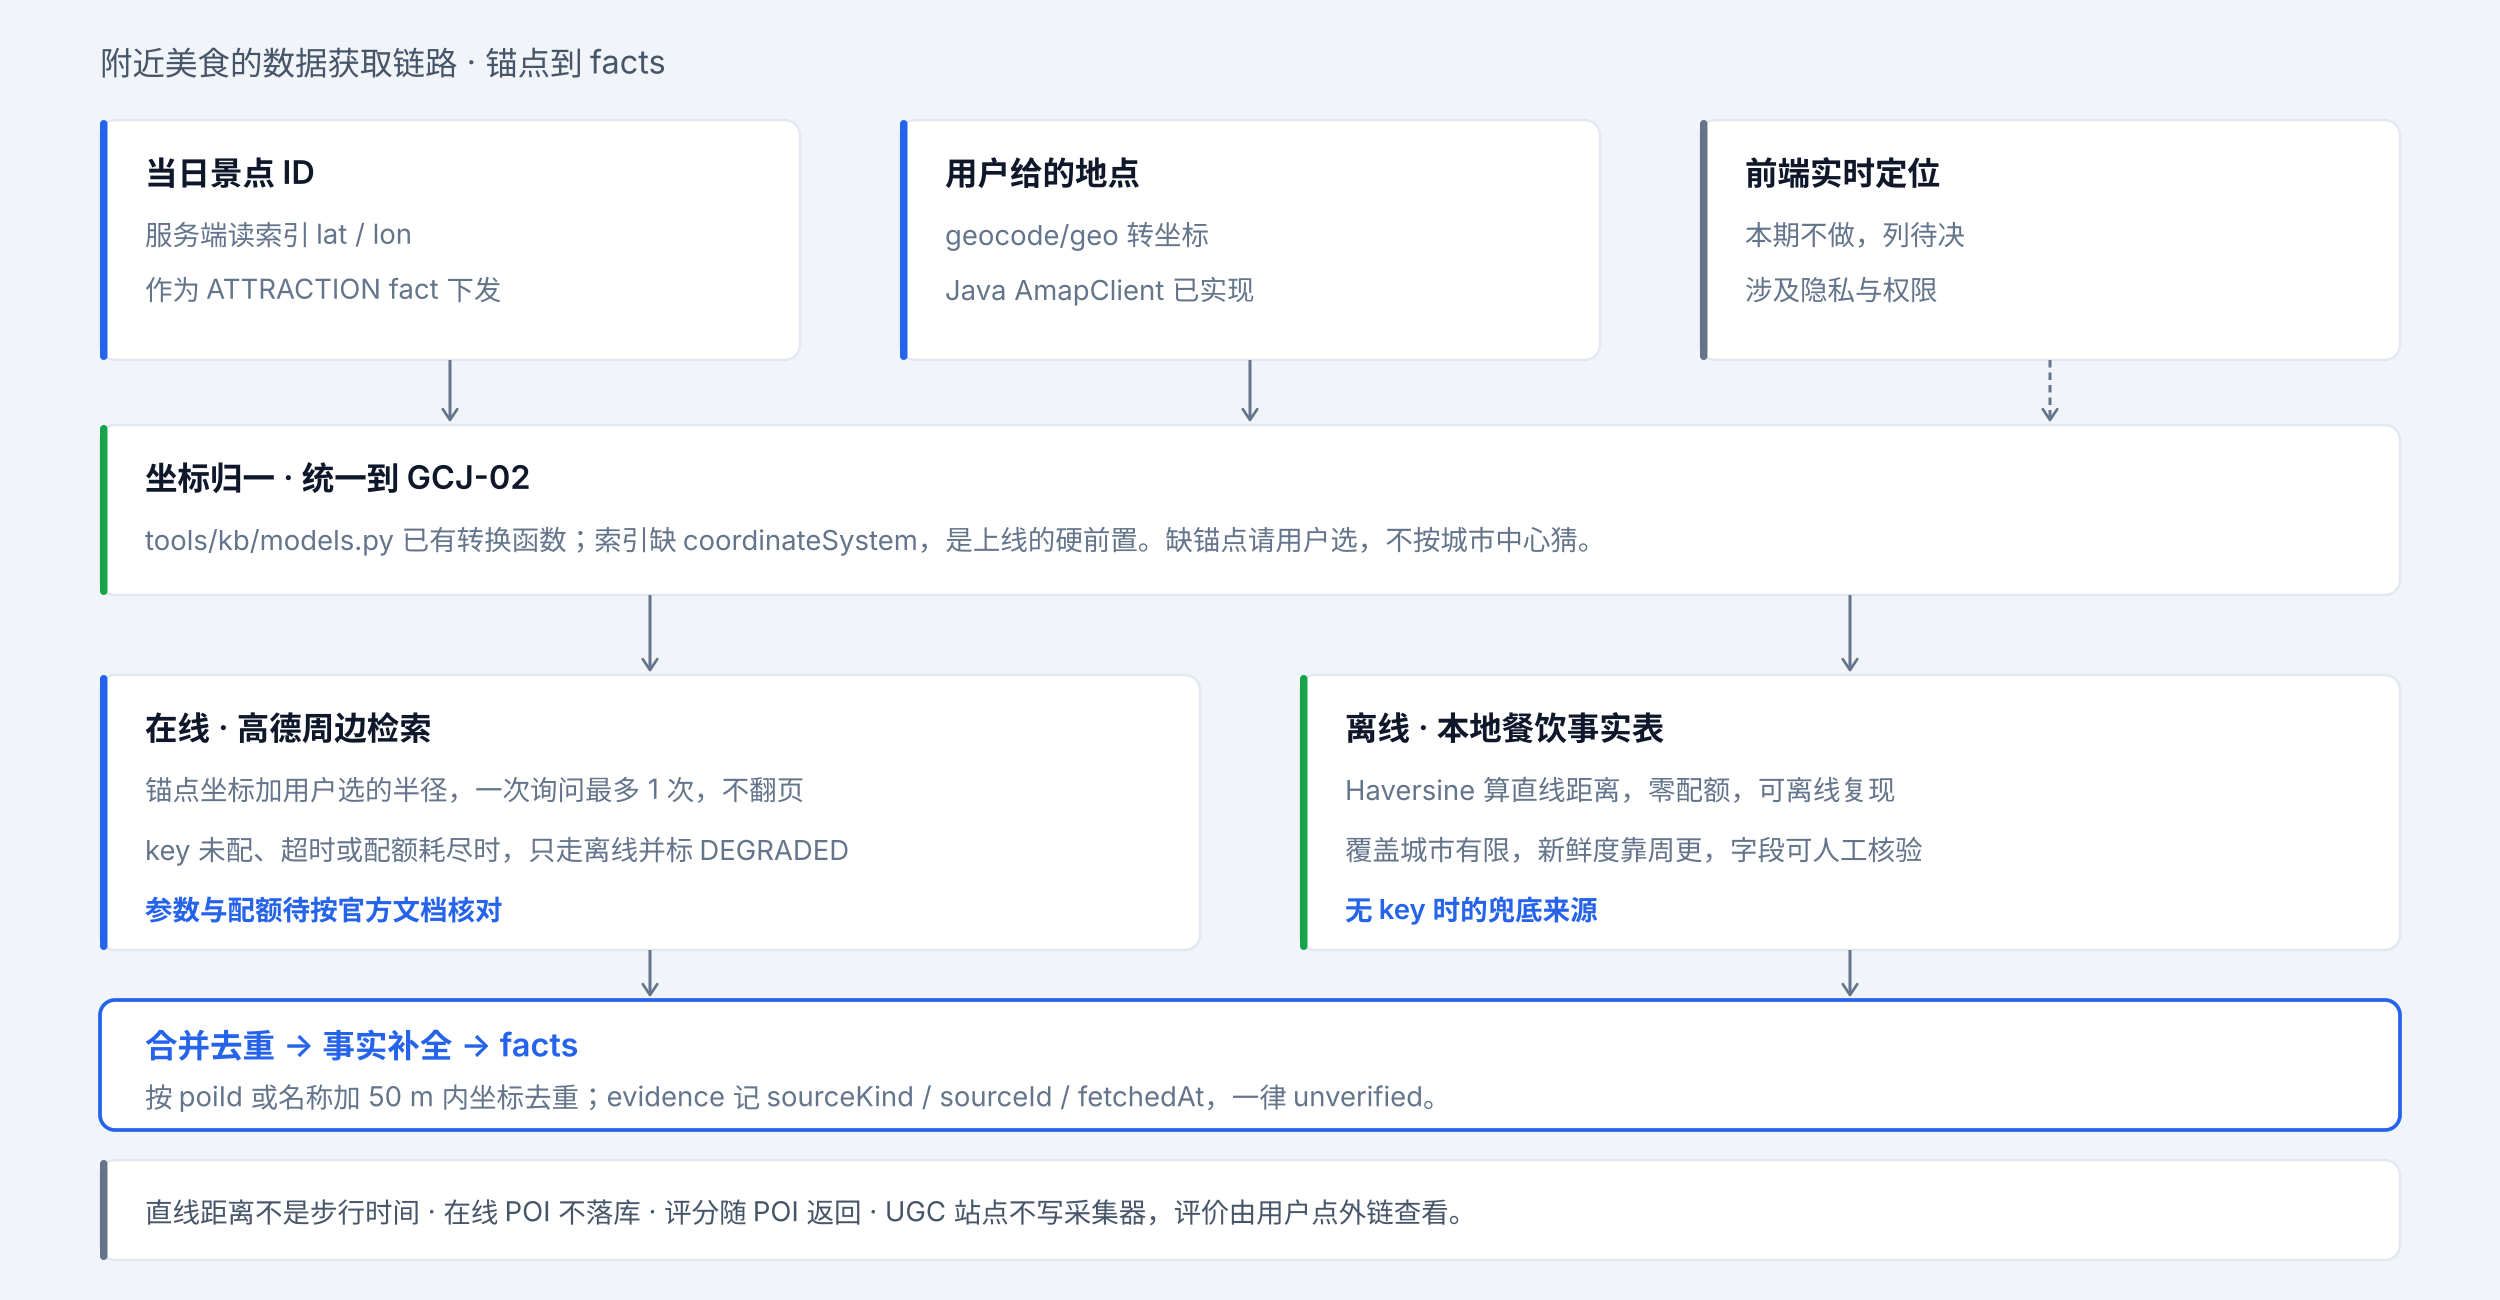
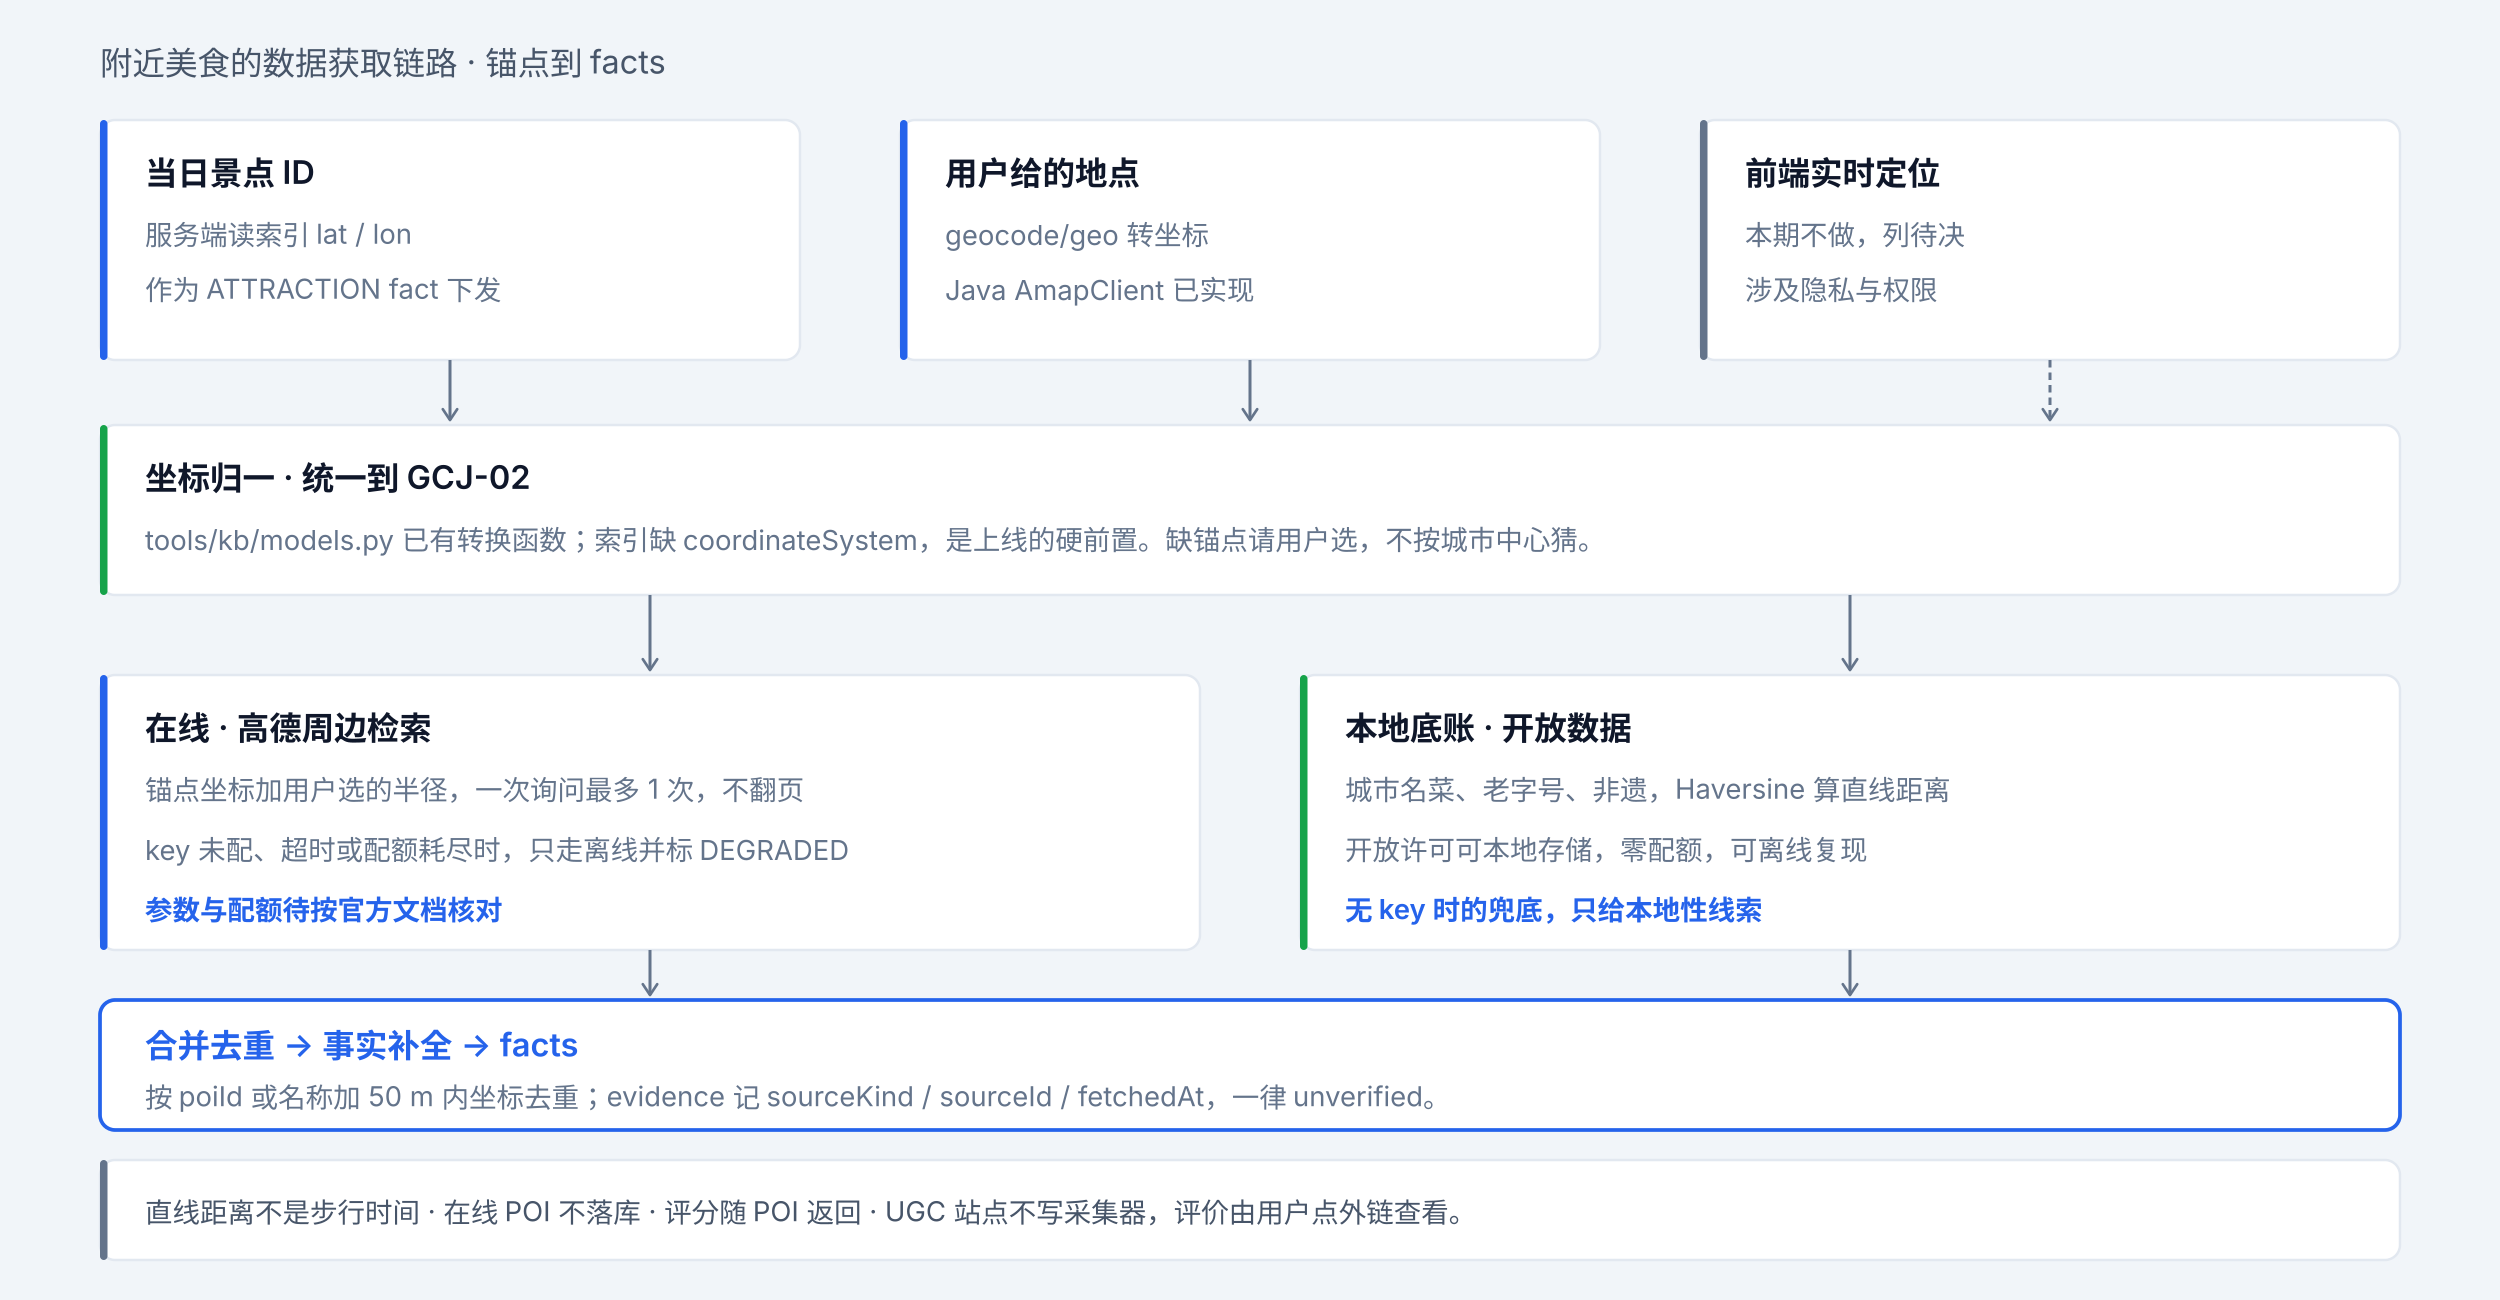
<svg xmlns="http://www.w3.org/2000/svg" viewBox="0 0 1000 520" width="1000" height="520" style="max-width:100%;height:auto" role="img" font-family="-apple-system, 'Segoe UI', 'Microsoft YaHei', sans-serif">
  <defs>
    <marker id="arrow" viewBox="0 0 10 10" refX="8" refY="5" markerWidth="6" markerHeight="6" orient="auto-start-reverse">
      <path d="M2 1L8 5L2 9" fill="none" stroke="#64748b" stroke-width="1.5" stroke-linecap="round" stroke-linejoin="round" />
    </marker>
  </defs>
  <rect x="0" y="0" width="1000" height="520" fill="#f1f5f9" />
  <text x="40" y="30" font-size="13" fill="#475569">附近美食的数据获取链路 · 锚点到 facts</text>
  <rect x="40" y="48" width="280" height="96" rx="6" fill="#ffffff" stroke="#e2e8f0" stroke-width="1" />
  <rect x="40" y="48" width="3" height="96" rx="1.5" fill="#2563eb" />
  <text x="58" y="74" font-size="13" font-weight="600" fill="#0f172a">当日景点 ID</text>
  <text x="58" y="98" font-size="11" fill="#64748b">服务端读索引 lat / lon</text>
  <text x="58" y="120" font-size="11" fill="#64748b">作为 ATTRACTION fact 下发</text>
  <rect x="360" y="48" width="280" height="96" rx="6" fill="#ffffff" stroke="#e2e8f0" stroke-width="1" />
  <rect x="360" y="48" width="3" height="96" rx="1.5" fill="#2563eb" />
  <text x="378" y="74" font-size="13" font-weight="600" fill="#0f172a">用户给的地点</text>
  <text x="378" y="98" font-size="11" fill="#64748b">geocode/geo 转坐标</text>
  <text x="378" y="120" font-size="11" fill="#64748b">Java AmapClient 已实现</text>
  <rect x="680" y="48" width="280" height="96" rx="6" fill="#ffffff" stroke="#e2e8f0" stroke-width="1" />
  <rect x="680" y="48" width="3" height="96" rx="1.5" fill="#64748b" />
  <text x="698" y="74" font-size="13" font-weight="600" fill="#0f172a">前端实时定位</text>
  <text x="698" y="98" font-size="11" fill="#64748b">本期不做，列待决</text>
  <text x="698" y="120" font-size="11" fill="#64748b">涉及隐私与权限</text>
  <path d="M180 144 L180 168" fill="none" stroke="#64748b" stroke-width="1.2" marker-end="url(#arrow)" />
  <path d="M500 144 L500 168" fill="none" stroke="#64748b" stroke-width="1.2" marker-end="url(#arrow)" />
  <path d="M820 144 L820 168" fill="none" stroke="#64748b" stroke-width="1.2" stroke-dasharray="3 2" marker-end="url(#arrow)" />
  <rect x="40" y="170" width="920" height="68" rx="6" fill="#ffffff" stroke="#e2e8f0" stroke-width="1" />
  <rect x="40" y="170" width="3" height="68" rx="1.5" fill="#16a34a" />
  <text x="58" y="196" font-size="13" font-weight="600" fill="#0f172a">坐标归一 · 统一到 GCJ-02</text>
  <text x="58" y="220" font-size="11" fill="#64748b">tools/kb/models.py 已有转换函数；索引缺 coordinateSystem，是上线的硬前置。缺锚点请用户选，不按城市中心猜。</text>
  <path d="M260 238 L260 268" fill="none" stroke="#64748b" stroke-width="1.2" marker-end="url(#arrow)" />
  <path d="M740 238 L740 268" fill="none" stroke="#64748b" stroke-width="1.2" marker-end="url(#arrow)" />
  <rect x="40" y="270" width="440" height="110" rx="6" fill="#ffffff" stroke="#e2e8f0" stroke-width="1" />
  <rect x="40" y="270" width="3" height="110" rx="1.5" fill="#2563eb" />
  <text x="58" y="296" font-size="13" font-weight="600" fill="#0f172a">在线 · 高德周边检索</text>
  <text x="58" y="320" font-size="11" fill="#64748b">锚点坐标加用户选的半径，一次询问最多 1 次，不翻页</text>
  <text x="58" y="344" font-size="11" fill="#64748b">key 未配、超时或配额耗尽时，只走离线并标 DEGRADED</text>
  <text x="58" y="368" font-size="11" font-weight="600" fill="#2563eb">参数与配额待按官方文档核对</text>
  <rect x="520" y="270" width="440" height="110" rx="6" fill="#ffffff" stroke="#e2e8f0" stroke-width="1" />
  <rect x="520" y="270" width="3" height="110" rx="1.5" fill="#16a34a" />
-   <text x="538" y="296" font-size="13" font-weight="600" fill="#0f172a">离线 · 本地餐饮事实表</text>
-   <text x="538" y="320" font-size="11" fill="#64748b">Haversine 算直线距离，零配额，可离线复现</text>
-   <text x="538" y="344" font-size="11" fill="#64748b">覆盖城市有限，新鲜度靠周更，字段可人工核验</text>
-   <text x="538" y="368" font-size="11" font-weight="600" fill="#2563eb">无 key 时的兜底来源</text>
+   <text x="538" y="296" font-size="13" font-weight="600" fill="#0f172a">本地底账 · 开放数据</text>
+   <text x="538" y="320" font-size="11" fill="#64748b">城市名菜、老字号、非遗，Haversine 算直线距离</text>
+   <text x="538" y="344" font-size="11" fill="#64748b">开放许可可本地存储，零配额，可离线复现</text>
+   <text x="538" y="368" font-size="11" font-weight="600" fill="#2563eb">无 key 时的兜底，只给本地性线索</text>
  <path d="M260 380 L260 398" fill="none" stroke="#64748b" stroke-width="1.2" marker-end="url(#arrow)" />
  <path d="M740 380 L740 398" fill="none" stroke="#64748b" stroke-width="1.2" marker-end="url(#arrow)" />
  <rect x="40" y="400" width="920" height="52" rx="6" fill="#ffffff" stroke="#2563eb" stroke-width="1.5" />
  <text x="58" y="423" font-size="13" font-weight="600" fill="#2563eb">合并去重 → 事实补全 → facts</text>
  <text x="58" y="443" font-size="11" fill="#64748b">按 poiId 或名称加 50 m 内坐标去重；evidence 记 sourceKind / sourceId / fetchedAt，一律 unverified。</text>
  <rect x="40" y="464" width="920" height="40" rx="6" fill="#ffffff" stroke="#e2e8f0" stroke-width="1" />
  <rect x="40" y="464" width="3" height="40" rx="1.5" fill="#64748b" />
  <text x="58" y="489" font-size="11" fill="#475569">直线距离不是步行时间 · 在线 POI 不落库 · 评分随 POI 返回 · UGC 站点不写采集器，评价由用户点外链查看。</text>
</svg>
